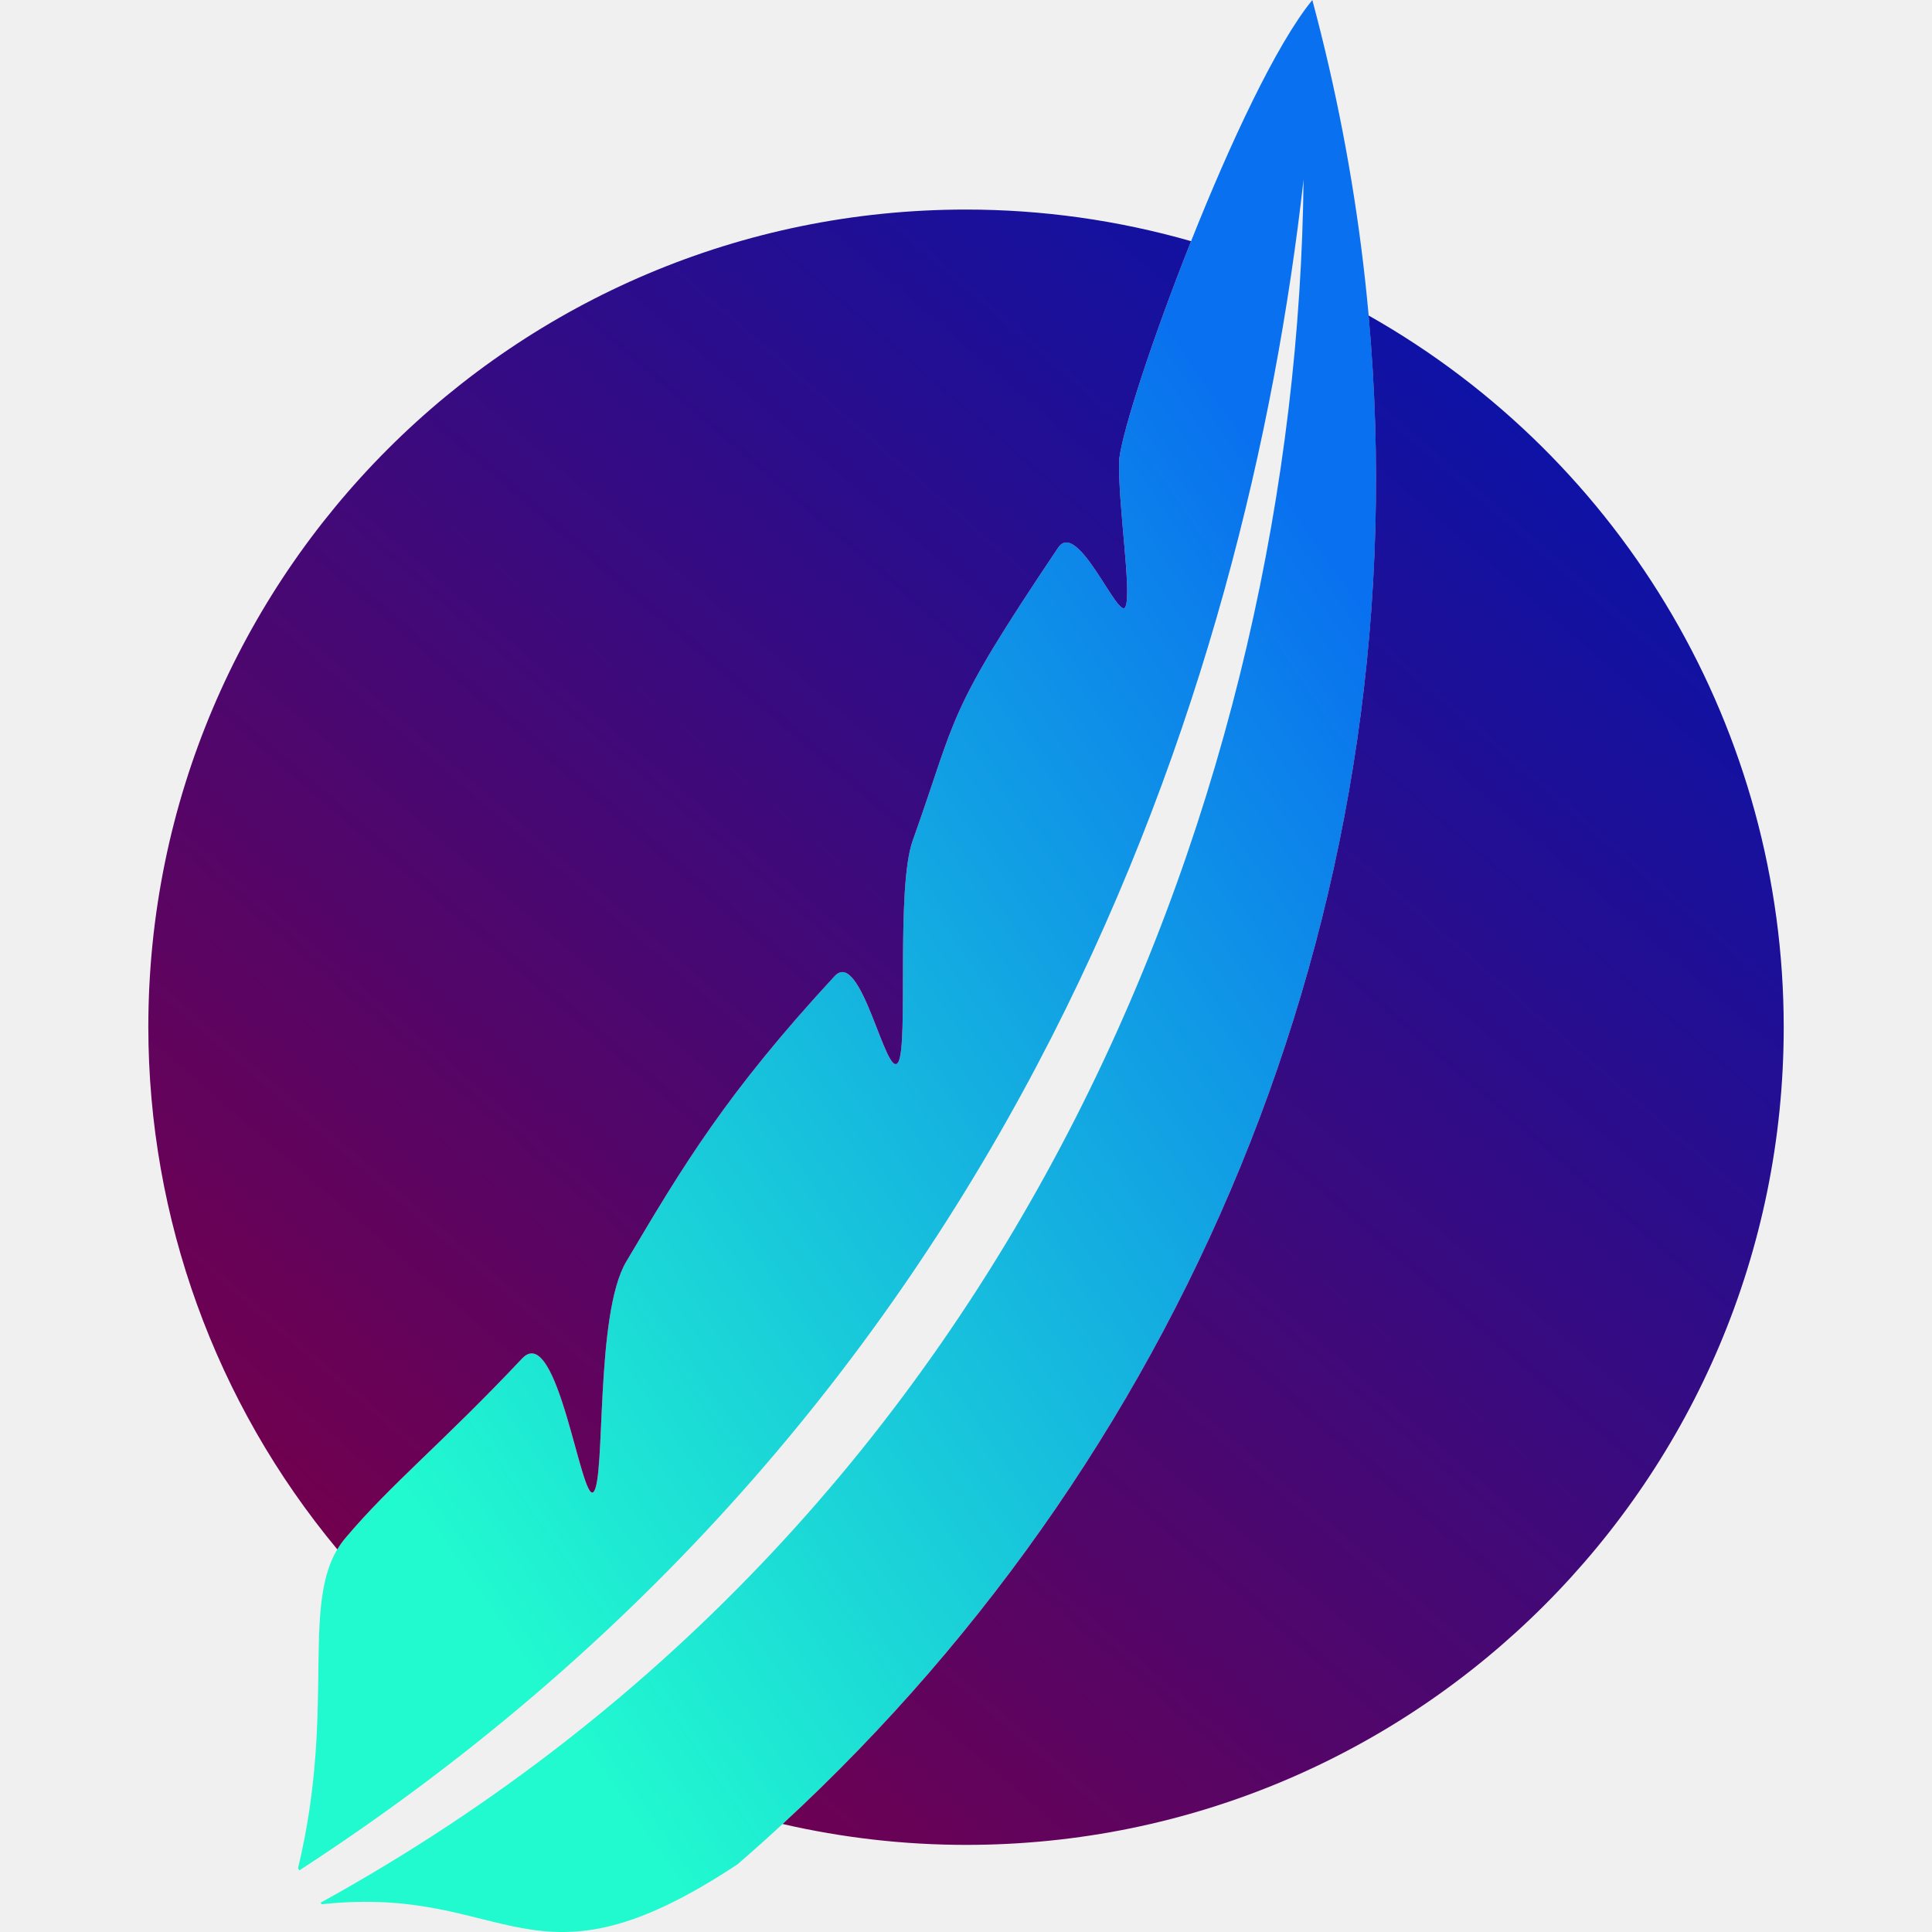
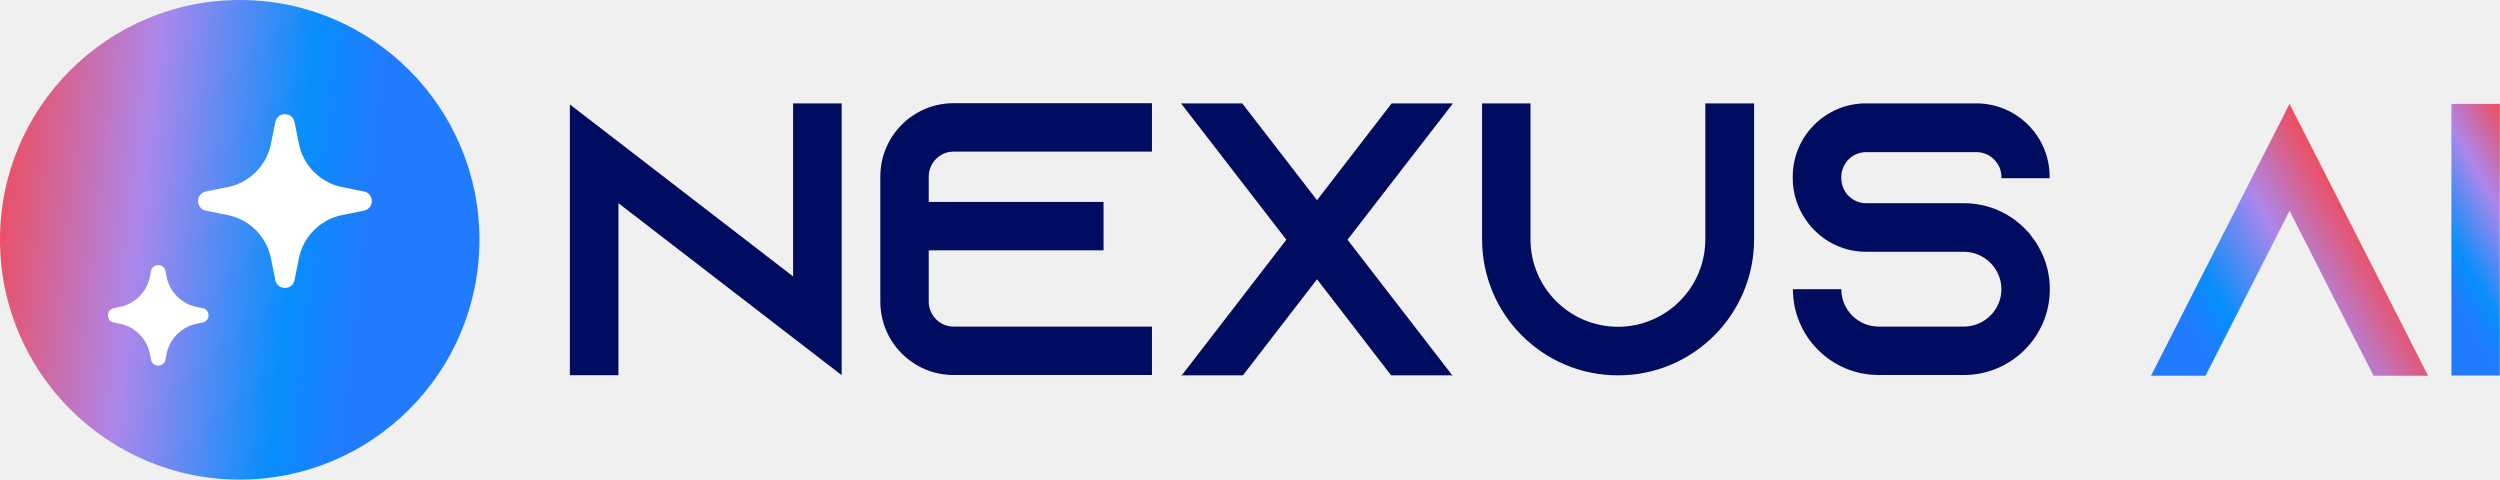
- <svg xmlns="http://www.w3.org/2000/svg" xmlns:xlink="http://www.w3.org/1999/xlink" width="512" height="512" version="1.1" viewBox="0 0 512 512">
+ <svg xmlns="http://www.w3.org/2000/svg" xmlns:xlink="http://www.w3.org/1999/xlink" id="Layer_2" data-name="Layer 2" viewBox="0 0 141 27.05">
  <defs>
-     <linearGradient id="linearGradient22708">
-       <stop stop-color="#21facf" offset="0" />
-       <stop stop-color="#0970ef" offset="1" />
+     <style>
+       .cls-1 {
+         fill: url(#linear-gradient);
+       }
+ 
+       .cls-1, .cls-2, .cls-3, .cls-4, .cls-5 {
+         stroke-width: 0px;
+       }
+ 
+       .cls-2 {
+         fill: #000c60;
+       }
+ 
+       .cls-3 {
+         fill: #fff;
+       }
+ 
+       .cls-4 {
+         fill: url(#linear-gradient-2);
+       }
+ 
+       .cls-5 {
+         fill: url(#linear-gradient-3);
+       }
+     </style>
+     <linearGradient id="linear-gradient" x1="120.92" y1="20.51" x2="133.42" y2="13.3" gradientUnits="userSpaceOnUse">
+       <stop offset=".23" stop-color="#217bfe" />
+       <stop offset=".38" stop-color="#078efb" />
+       <stop offset=".7" stop-color="#ac87eb" />
+       <stop offset="1" stop-color="#ee4d5d" />
    </linearGradient>
-     <linearGradient id="linearGradient6949" x1="68.454" x2="198.59" y1="246.73" y2="96.35" gradientTransform="translate(-5.754,-56.594)" gradientUnits="userSpaceOnUse">
-       <stop stop-color="#72004e" offset="0" />
-       <stop stop-color="#0015b1" offset="1" />
-     </linearGradient>
-     <linearGradient id="linearGradient22718" x1="56.735" x2="155.2" y1="246.96" y2="58.575" gradientUnits="userSpaceOnUse">
-       <stop stop-color="#4f00da" offset="0" />
-       <stop stop-color="#e5311b" offset="1" />
-     </linearGradient>
-     <linearGradient id="linearGradient23463" x1="68.454" x2="198.59" y1="246.73" y2="96.35" gradientUnits="userSpaceOnUse" xlink:href="#linearGradient22708" />
-     <linearGradient id="linearGradient903" x1="54.478" x2="192.1" y1="247.56" y2="9.809" gradientTransform="matrix(.87923 0 0 .87923 -9.551 48.787)" gradientUnits="userSpaceOnUse">
-       <stop stop-color="#dc180d" offset="0" />
-       <stop stop-color="#f96e20" offset=".5" />
-       <stop stop-color="#f4ce41" offset="1" />
-     </linearGradient>
-     <linearGradient id="linearGradient918" x1="39.468" x2="154.99" y1="204.22" y2="124.47" gradientUnits="userSpaceOnUse" xlink:href="#linearGradient22708" />
+     <linearGradient id="linear-gradient-2" x1="135.29" y1="16.03" x2="143.97" y2="11.02" xlink:href="#linear-gradient" />
+     <linearGradient id="linear-gradient-3" x1="26.89" y1="14.06" x2="-.46" y2="17.06" gradientTransform="translate(0 29.05) scale(1 -1)" xlink:href="#linear-gradient" />
  </defs>
-   <g transform="matrix(2.473 0 0 2.473 -4.8978 -4.8812)">
-     <path transform="translate(-5.5496,-57.412)" d="m148.16 59.393c-7.71 9.399-19.951 42.888-20.696 49.204-0.17 4.674 1.373 14.231 0.672 15.805-0.719 1.613-5.117-9.446-7.215-6.327-12.219 18.168-10.7 17.731-15.582 31.378-1.836 5.131-0.424 21.99-1.567 23.773-1.273 1.987-3.962-12.31-6.806-9.236-11.603 12.54-16.279 20.379-22.336 30.607-3.359 5.673-2.182 23.33-3.506 24.674-1.302 1.321-3.857-18.326-7.644-14.309-8.519 9.038-14.054 13.441-18.946 19.252-5.198 6.174-0.783 17.584-5.067 35.383l0.145 0.221c77.447-50.308 101.52-127.16 107.61-181.19-0.681 63.93-29.41 142.78-105.33 184.65l0.113 0.171c20.241-2.181 22.307 10.458 44.562-4.284 55.792-48.277 81.856-124.29 61.593-199.78z" display="none" fill="url(#linearGradient903)" />
-     <path transform="translate(-5.5498,-57.412)" d="m148.16 59.393c-7.71 9.399-19.951 42.888-20.696 49.204-0.17 4.674 1.373 14.231 0.672 15.805-0.719 1.613-5.117-9.446-7.215-6.327-12.219 18.168-10.7 17.731-15.582 31.378-1.836 5.131-0.424 21.99-1.567 23.773-1.273 1.987-3.962-12.31-6.806-9.236-11.603 12.54-16.279 20.379-22.336 30.607-3.359 5.673-2.182 23.33-3.506 24.674-1.302 1.321-3.857-18.326-7.644-14.309-8.519 9.038-14.054 13.441-18.946 19.252-5.198 6.174-0.783 17.584-5.067 35.383l0.145 0.221c77.447-50.308 101.52-127.16 107.61-181.19-0.681 63.93-29.41 142.78-105.33 184.65l0.113 0.171c20.241-2.181 22.307 10.458 44.562-4.284 55.792-48.277 81.856-124.29 61.593-199.78z" fill="url(#linearGradient918)" />
-     <g transform="translate(0 2.0218e-5)">
-       <path transform="translate(-5.7543,-56.594)" d="m111.25 81.024c-48.394-1.5e-5 -87.625 39.231-87.625 87.625 0.017 20.443 7.182 40.236 20.253 55.954 0.252-0.422 0.536-0.824 0.858-1.206 4.892-5.81 10.427-10.214 18.946-19.252 3.787-4.018 6.341 15.63 7.644 14.309 1.324-1.344 0.147-19.001 3.506-24.674 6.056-10.228 10.733-18.067 22.336-30.607 2.844-3.074 5.533 11.223 6.806 9.236 1.142-1.782-0.269-18.641 1.566-23.773 4.882-13.647 3.363-13.21 15.582-31.378 2.098-3.119 6.496 7.94 7.215 6.327 0.701-1.573-0.842-11.131-0.672-15.805 0.372-3.15 3.604-13.059 7.705-23.367-7.843-2.247-15.962-3.388-24.12-3.389zm43.142 11.356c5.566 61.595-18.426 120.7-62.796 161.65 6.446 1.486 13.04 2.237 19.655 2.239 48.394 1e-5 87.625-39.231 87.625-87.625-3.1e-4 -31.581-16.995-60.719-44.484-76.268z" display="none" fill="url(#linearGradient22718)" />
-       <path transform="translate(-5.754,-56.594)" d="m111.25 81.024c-48.394-1.5e-5 -87.625 39.231-87.625 87.625 0.017 20.443 7.182 40.236 20.253 55.954 0.252-0.422 0.536-0.824 0.858-1.206 4.892-5.81 10.427-10.214 18.946-19.252 3.787-4.018 6.341 15.63 7.644 14.309 1.324-1.344 0.147-19.001 3.506-24.674 6.056-10.228 10.733-18.067 22.336-30.607 2.844-3.074 5.533 11.223 6.806 9.236 1.142-1.782-0.269-18.641 1.566-23.773 4.882-13.647 3.363-13.21 15.582-31.378 2.098-3.119 6.496 7.94 7.215 6.327 0.701-1.573-0.842-11.131-0.672-15.805 0.372-3.15 3.604-13.059 7.705-23.367-7.843-2.247-15.962-3.388-24.12-3.389zm43.142 11.356c5.566 61.595-18.426 120.7-62.796 161.65 6.446 1.486 13.04 2.237 19.655 2.239 48.394 1e-5 87.625-39.231 87.625-87.625-3.1e-4 -31.581-16.995-60.719-44.484-76.268z" display="none" fill="url(#linearGradient23463)" />
-       <path d="m105.5 24.43c-48.394-1.5e-5 -87.625 39.231-87.625 87.625 0.017 20.443 7.182 40.236 20.253 55.954 0.252-0.422 0.536-0.824 0.858-1.206 4.892-5.81 10.427-10.214 18.946-19.252 3.787-4.018 6.341 15.63 7.644 14.309 1.324-1.344 0.147-19.001 3.506-24.674 6.056-10.228 10.733-18.067 22.336-30.607 2.844-3.074 5.533 11.223 6.806 9.236 1.142-1.782-0.269-18.641 1.566-23.773 4.882-13.647 3.363-13.21 15.582-31.378 2.098-3.119 6.496 7.94 7.215 6.327 0.701-1.573-0.842-11.131-0.672-15.805 0.372-3.15 3.604-13.059 7.705-23.367-7.843-2.247-15.962-3.388-24.12-3.389zm43.142 11.356c5.566 61.595-18.426 120.7-62.796 161.65 6.446 1.486 13.04 2.237 19.655 2.239 48.394 1e-5 87.625-39.231 87.625-87.625-3.1e-4 -31.581-16.995-60.719-44.484-76.268z" fill="url(#linearGradient6949)" />
+   <g id="Layer_1-2" data-name="Layer 1">
+     <g>
+       <g>
+         <g>
+           <path class="cls-2" d="M47.47,5.83v15.33l-2.74-2.11-9.85-7.59v9.7h-2.74V5.89l2.74,2.11,9.85,7.59V5.83h2.74Z" />
+           <path class="cls-2" d="M52.38,9.97v1.42h9.86v2.73h-9.86v2.89c0,.77.63,1.41,1.4,1.41h11.19v2.73h-11.19c-2.29,0-4.13-1.86-4.13-4.14v-7.05c0-2.29,1.85-4.14,4.13-4.14h11.19v2.73h-11.19c-.77,0-1.4.64-1.4,1.41Z" />
+           <path class="cls-2" d="M81.94,5.84l-5.94,7.68,5.91,7.65h-3.45l-4.18-5.42-4.18,5.42h-3.45l5.9-7.65-5.94-7.69h3.45l4.22,5.46,4.21-5.46h3.44ZM66.62,21.17h.04l-.04.05v-.05ZM81.94,21.21l-.03-.04h.03v.04Z" />
+           <path class="cls-2" d="M98.93,5.83v7.67c0,4.23-3.43,7.67-7.67,7.67s-7.67-3.43-7.67-7.67v-7.67h2.73v7.67c0,2.72,2.21,4.93,4.93,4.93s4.93-2.21,4.93-4.93v-7.67h2.73Z" />
+           <path class="cls-2" d="M112.88,10.06v-.08c0-.77-.64-1.4-1.41-1.4h-6.22c-.77,0-1.4.63-1.4,1.4v.08c0,.77.63,1.4,1.4,1.4h5.51c1.42,0,2.7.61,3.58,1.58.07.06.13.14.18.21.68.84,1.09,1.9,1.09,3.06,0,2.68-2.18,4.84-4.85,4.84h-4.8c-2.68,0-4.84-2.17-4.84-4.84h2.73c0,1.17.95,2.11,2.11,2.11h4.8c1.17,0,2.12-.95,2.12-2.11s-.96-2.11-2.12-2.11h-5.51c-1.12,0-2.12-.44-2.86-1.16-.2-.19-.38-.4-.54-.64-.46-.66-.74-1.47-.74-2.35v-.08c0-2.29,1.85-4.14,4.13-4.14h6.22c2.29,0,4.14,1.86,4.14,4.14v.08h-2.73Z" />
+         </g>
+         <g>
+           <path class="cls-1" d="M136.94,21.19h-3.07l-1.4-2.74-3.34-6.56-3.34,6.56-1.4,2.74h-3.07l1.39-2.74,6.42-12.59,6.42,12.59,1.39,2.74Z" />
+           <path class="cls-4" d="M138.26,21.19V5.86h2.73v15.32h-2.73Z" />
+         </g>
+       </g>
+       <g>
+         <path class="cls-5" d="M13.53,0h0C6.06,0,0,6.06,0,13.52h0c0,7.47,6.06,13.53,13.52,13.53h0c7.47,0,13.52-6.06,13.52-13.52h0C27.05,6.06,20.99,0,13.53,0Z" />
+         <g>
+           <path class="cls-3" d="M11.09,18.26l.34-.07c.09-.02.18-.07.24-.14s.09-.17.09-.27-.03-.19-.09-.26-.15-.13-.24-.14l-.34-.07c-.42-.08-.8-.29-1.1-.59s-.51-.68-.59-1.1l-.07-.34c-.02-.09-.07-.18-.14-.24-.07-.06-.17-.09-.27-.09s-.19.03-.26.09c-.07.06-.13.15-.14.24l-.07.34c-.08.42-.29.8-.59,1.1-.3.3-.68.51-1.1.59l-.34.07c-.09.02-.18.07-.24.14-.06.07-.09.17-.09.26s.03.19.09.27c.06.07.15.13.24.14l.34.07c.42.08.8.29,1.1.59.3.3.51.68.59,1.1l.07.34c.02.09.07.18.14.24s.17.09.26.09.19-.03.27-.09.13-.15.14-.24l.07-.34c.08-.42.29-.8.59-1.1s.68-.51,1.1-.59Z" />
+           <path class="cls-3" d="M19.29,12.13l1.24-.25c.12-.03.24-.09.32-.19.08-.1.12-.22.12-.35s-.04-.25-.12-.35c-.08-.1-.19-.17-.32-.19l-1.24-.25c-.6-.12-1.15-.42-1.58-.85s-.73-.98-.85-1.58l-.25-1.24c-.02-.12-.09-.24-.19-.32-.1-.08-.22-.12-.35-.12s-.25.04-.35.12c-.1.08-.17.19-.19.32l-.25,1.24c-.12.6-.42,1.15-.85,1.58s-.98.73-1.58.85l-1.24.25c-.12.03-.24.09-.32.19-.08.1-.12.22-.12.35s.04.25.12.35c.08.1.19.17.32.19l1.24.25c.6.12,1.15.42,1.58.85.43.43.73.98.85,1.58l.25,1.24c.02.12.09.24.19.32.1.08.22.12.35.12s.25-.04.35-.12c.1-.08.17-.19.19-.32l.25-1.24c.12-.6.42-1.15.85-1.58.43-.43.98-.73,1.58-.85Z" />
+         </g>
+       </g>
    </g>
  </g>
</svg>
